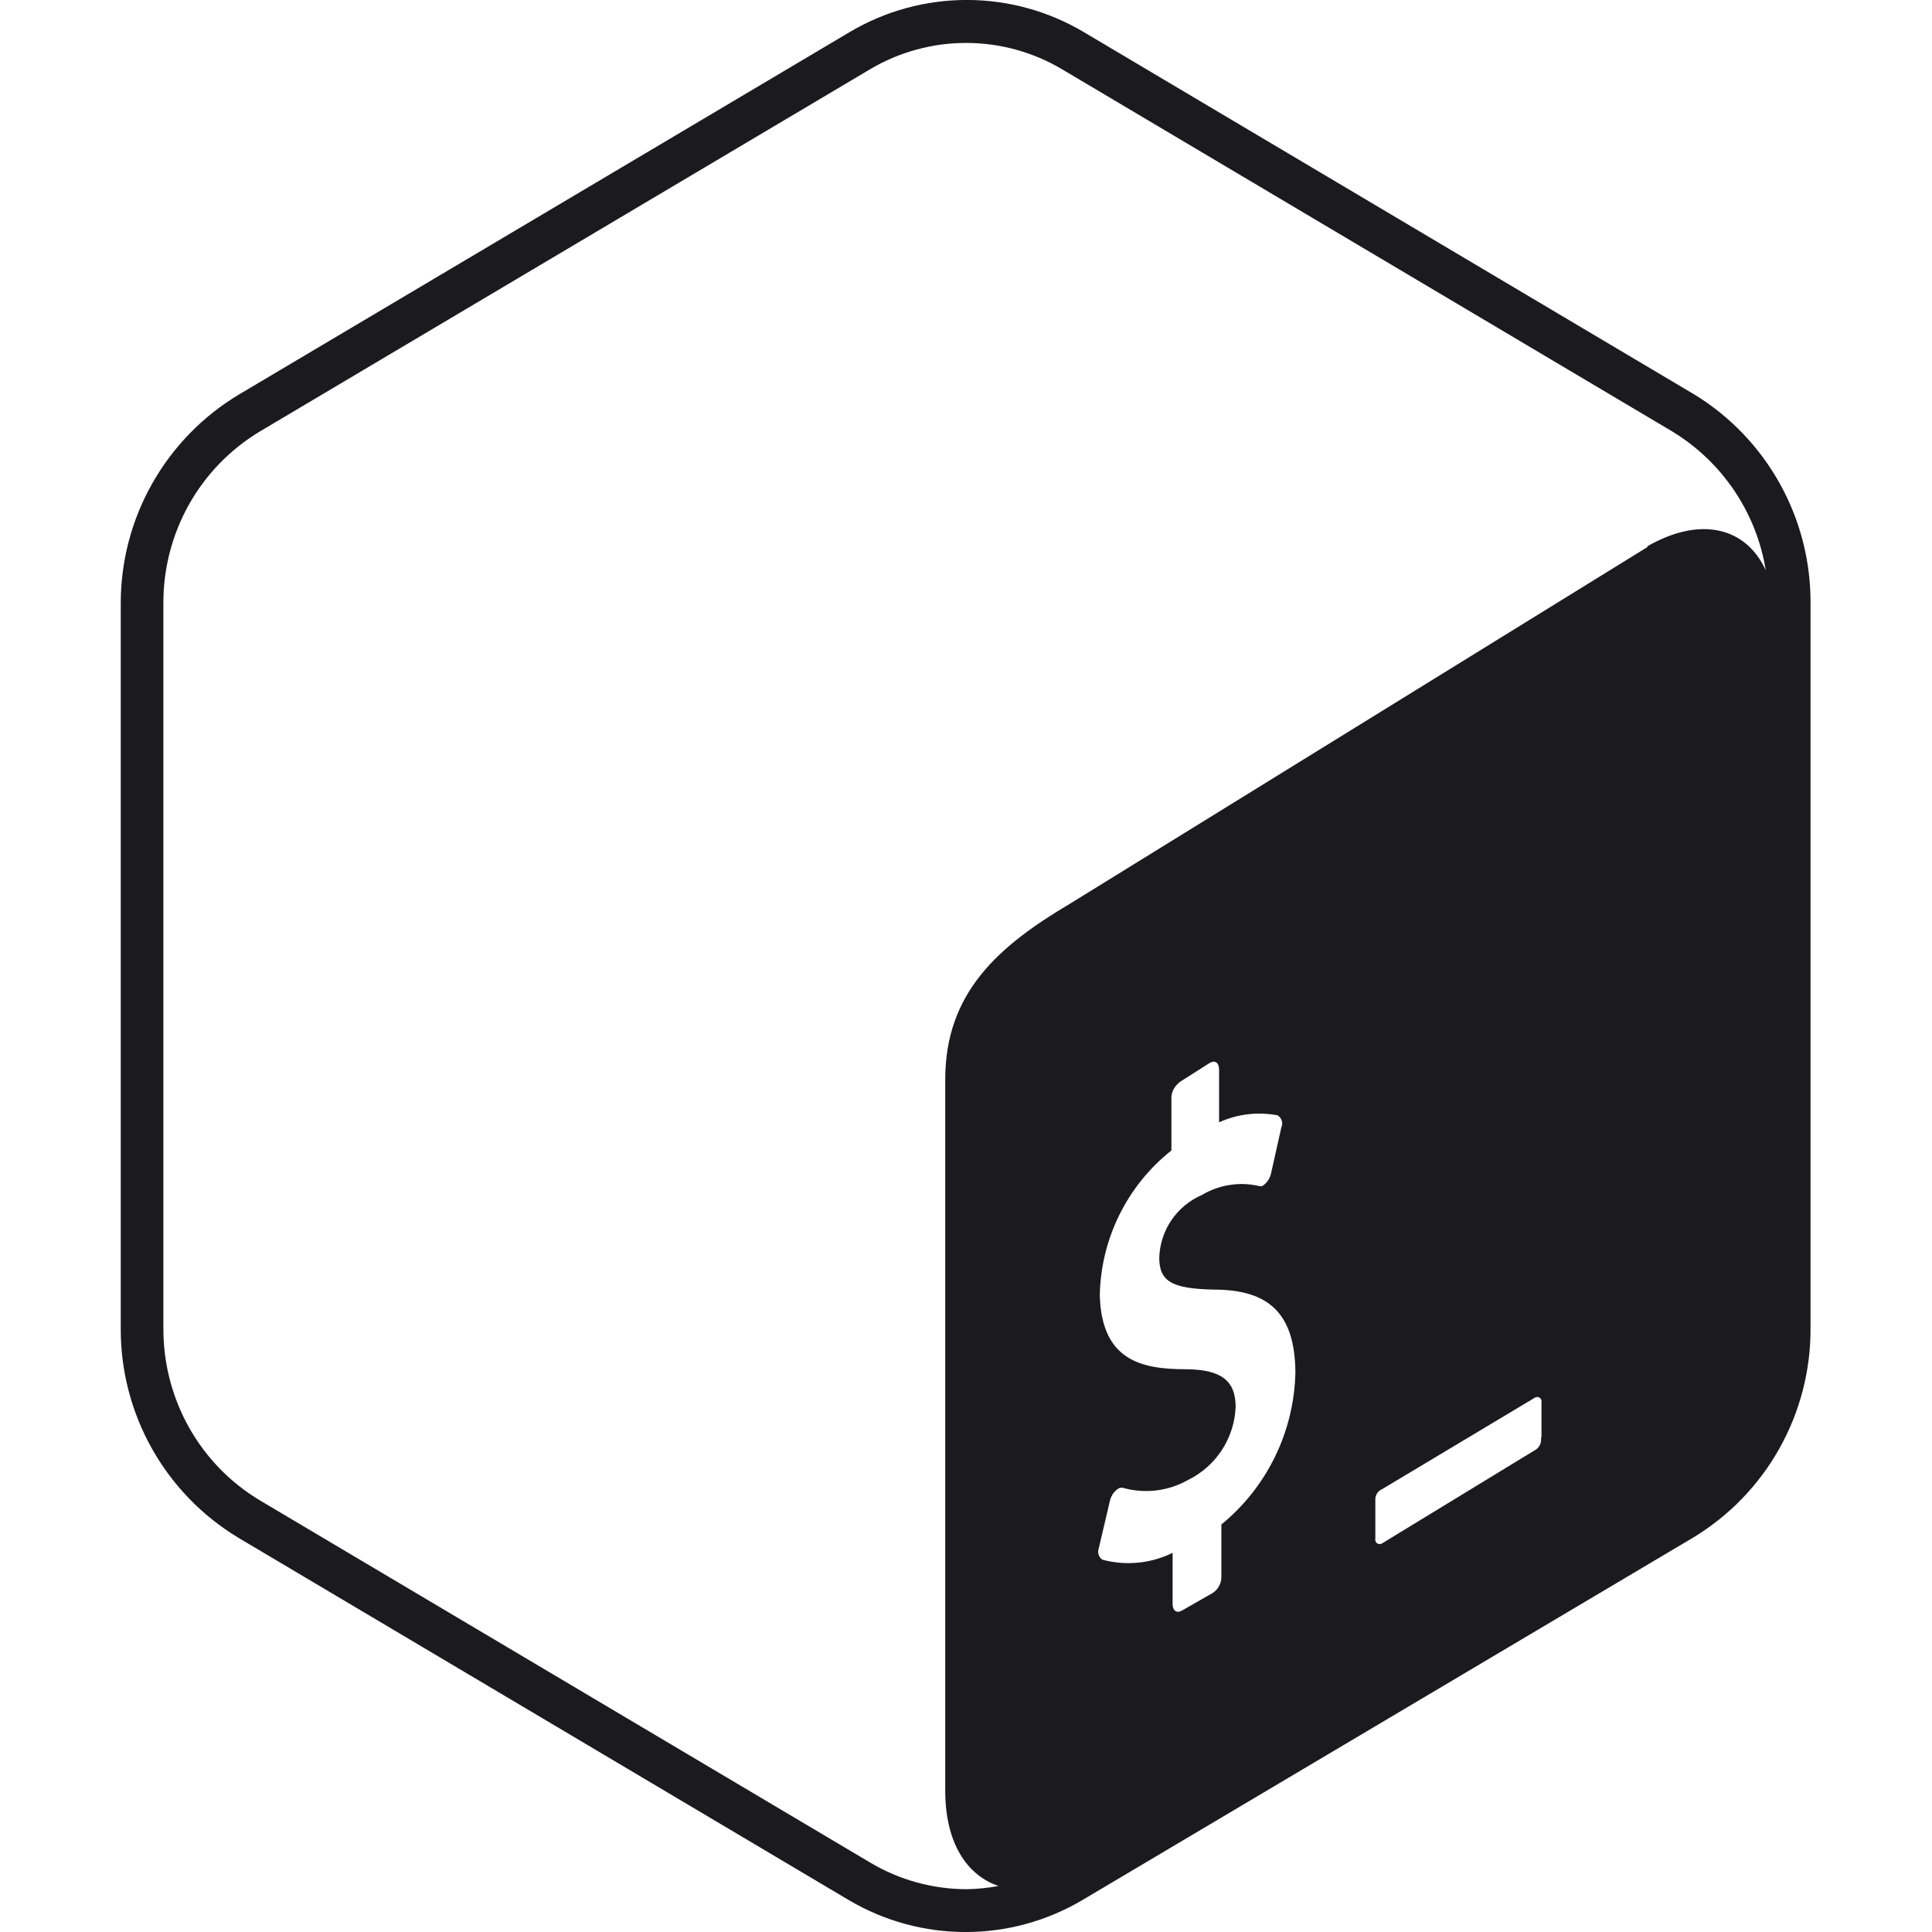
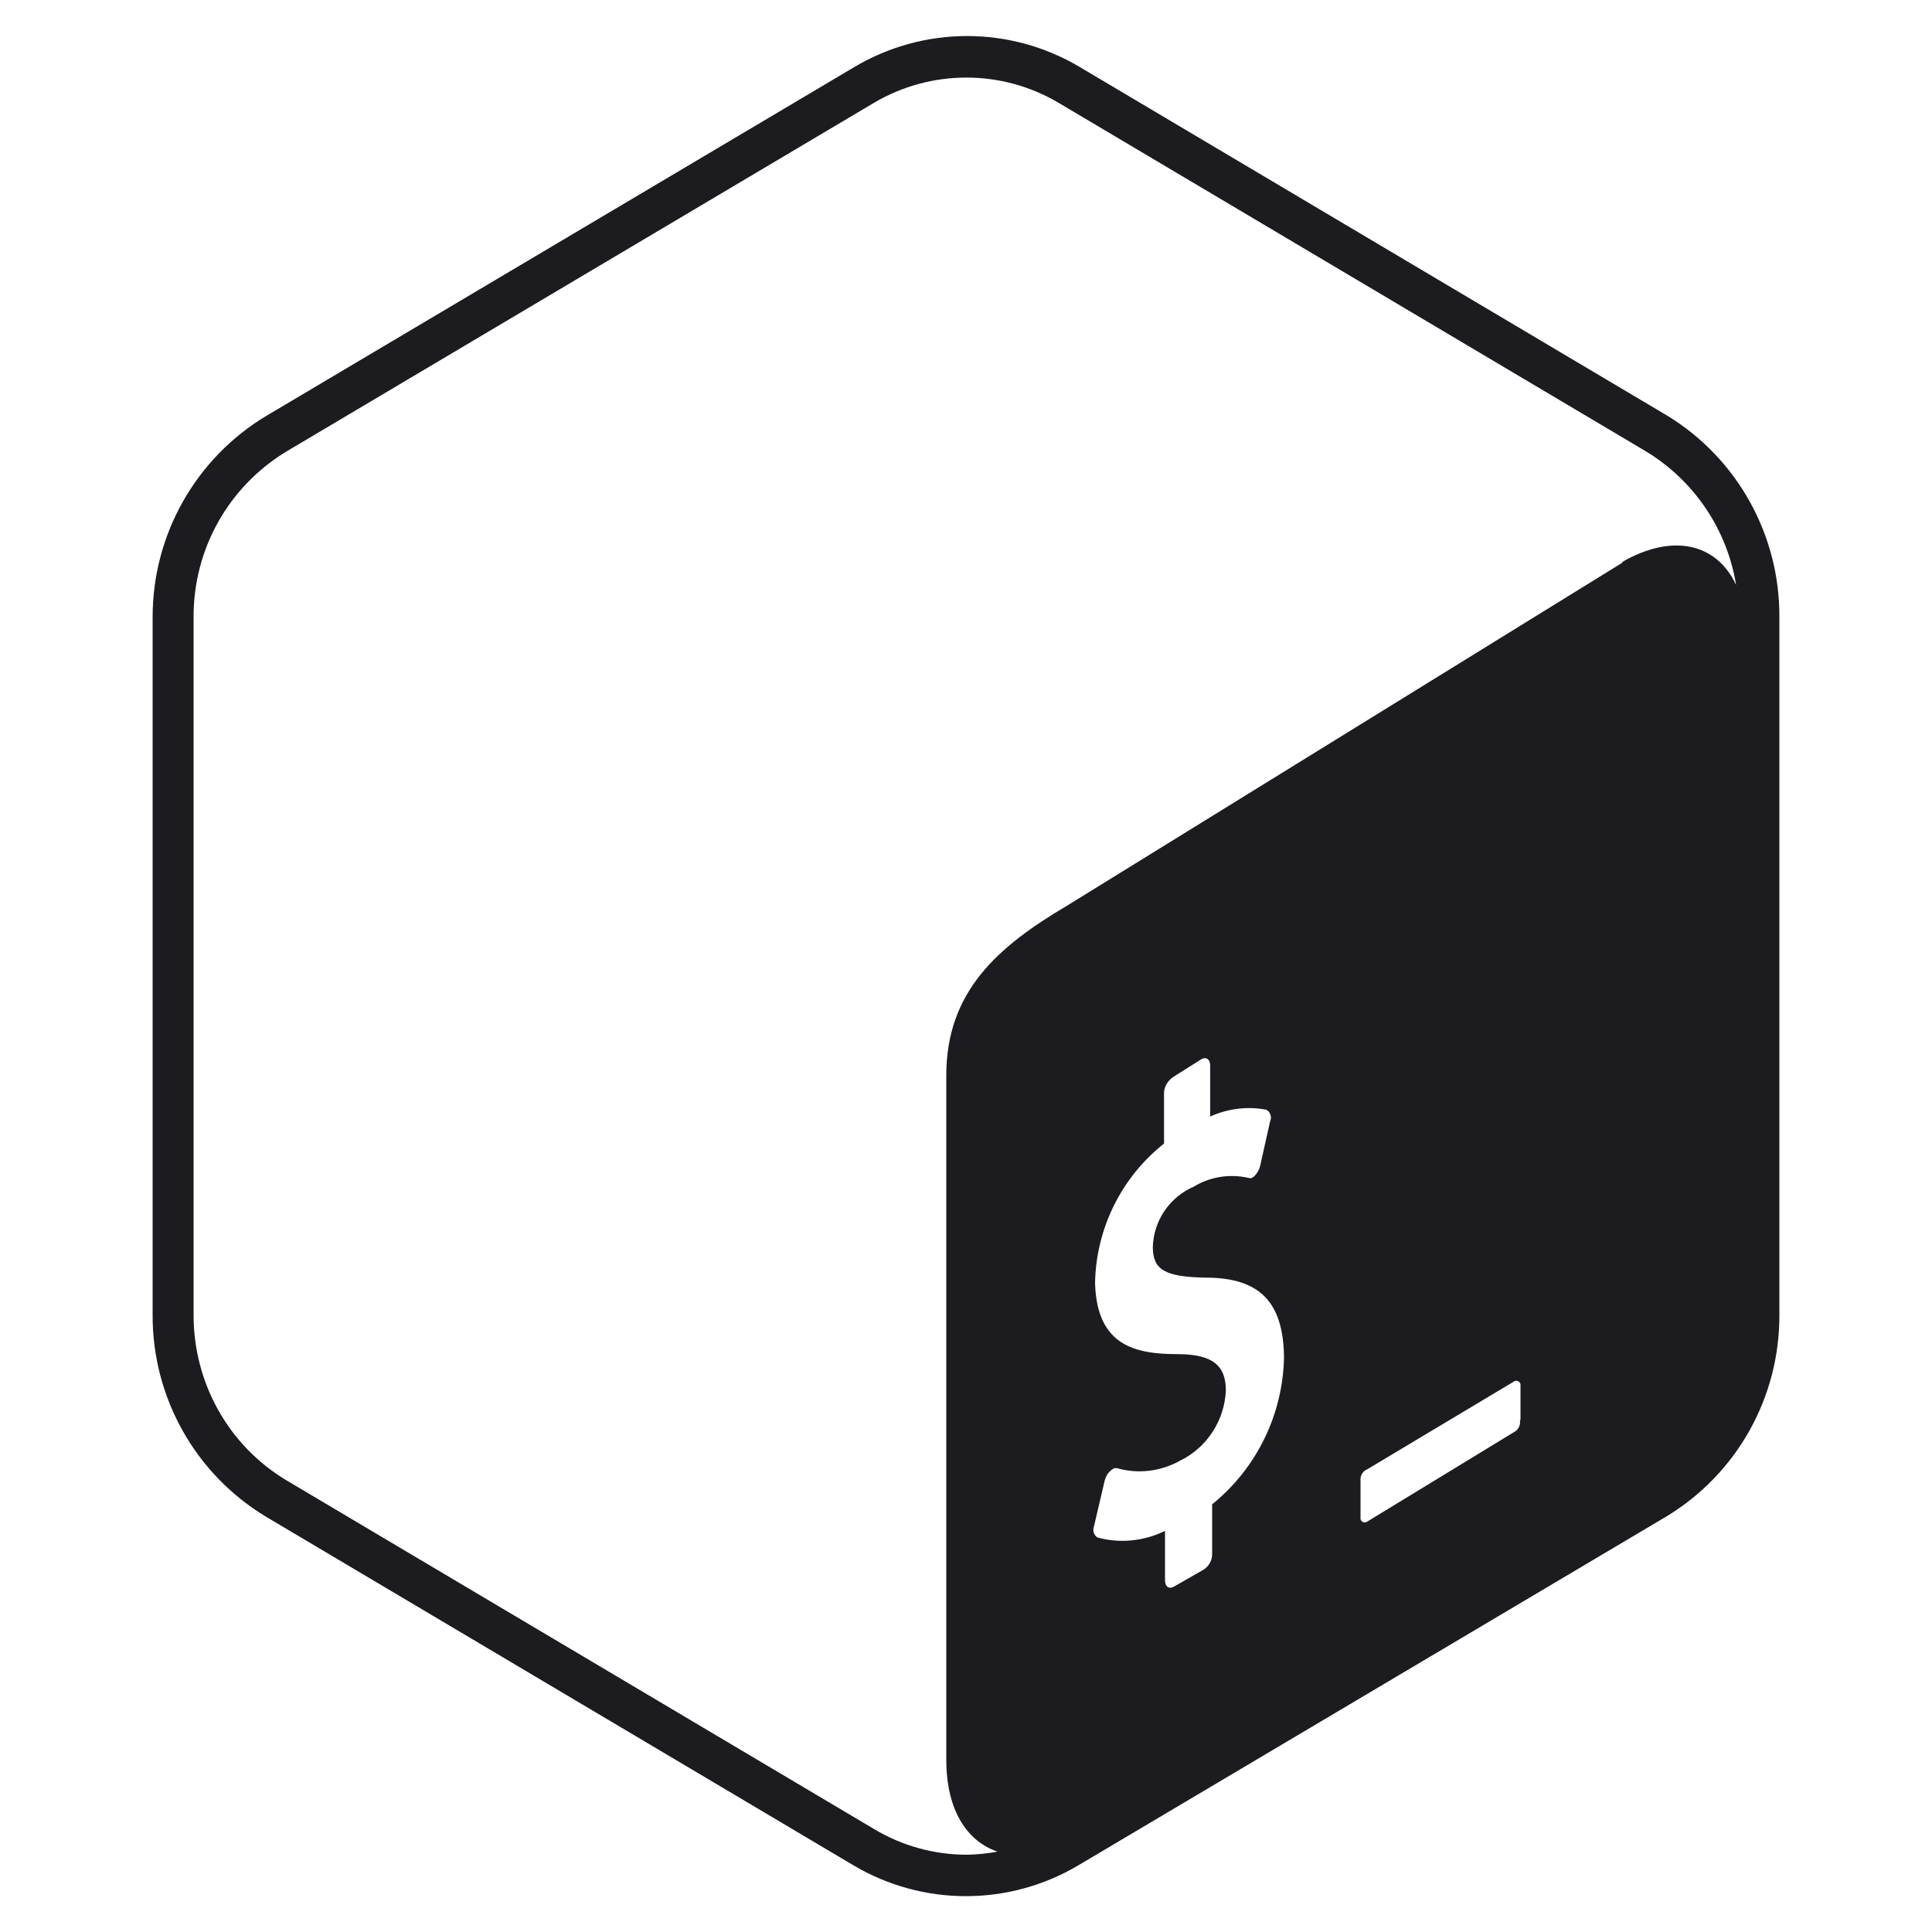
- <svg xmlns="http://www.w3.org/2000/svg" width="64" height="64" viewBox="0 0 32 32">
-   <path d="M28.057 6.53L17.952.532a3.8 3.8 0 0 0-3.88 0L3.965 6.53A4.03 4.03 0 0 0 2 10.002v11.996a4.03 4.03 0 0 0 1.948 3.472l10.105 5.998a3.8 3.8 0 0 0 3.88 0L28.04 25.47a4.03 4.03 0 0 0 1.948-3.472V10.002a4.03 4.03 0 0 0-1.93-3.472zM20.23 25.262v.86c-.001.108-.057.207-.148.265l-.512.293c-.08.042-.148 0-.148-.113v-.847a1.66 1.66 0 0 1-1.164.113c-.062-.042-.086-.122-.056-.2l.183-.78c.016-.066.05-.125.102-.17a.18.18 0 0 1 .05-.035.11.11 0 0 1 .08 0 1.41 1.41 0 0 0 1.059-.134 1.41 1.41 0 0 0 .79-1.21c0-.438-.24-.62-.82-.625-.734 0-1.4-.14-1.43-1.224.017-.937.452-1.817 1.186-2.4v-.872c-.001-.1.056-.2.148-.268l.494-.314c.08-.042.148 0 .148.116v.872a1.61 1.61 0 0 1 .967-.116c.07.04.098.128.064.2l-.173.773c-.015.06-.045.113-.088.155-.014.015-.03.028-.05.04s-.05.008-.074 0a1.28 1.28 0 0 0-.931.152 1.17 1.17 0 0 0-.706 1.037c0 .395.208.515.907.53.935 0 1.337.423 1.348 1.362-.018.983-.467 1.908-1.228 2.53zm5.293-1.45c.012.074-.018.15-.078.194L22.9 25.558c-.024.02-.06.023-.087.007s-.04-.05-.033-.08v-.66c.003-.072.05-.136.116-.162l2.516-1.507c.024-.02.06-.023.087-.007s.04.05.033.08v.582zM27.288 9.06l-9.562 5.906c-1.193.706-2.07 1.478-2.07 2.914v11.778c0 .86.353 1.4.882 1.58a3.14 3.14 0 0 1-.53.053 3.13 3.13 0 0 1-1.595-.441L4.308 24.853C3.3 24.25 2.702 23.165 2.706 22V10.002C2.7 8.834 3.3 7.75 4.308 7.144l10.105-5.998c.98-.58 2.196-.58 3.176 0l10.105 5.998c.833.504 1.4 1.35 1.552 2.3-.328-.713-1.083-.9-1.962-.395h.003z" fill="#1b1b1f" fill-rule="evenodd" />
+ <svg xmlns="http://www.w3.org/2000/svg" version="1.1" id="Layer_1" x="0px" y="0px" viewBox="0 0 1000 1000" style="enable-background:new 0 0 1000 1000;" xml:space="preserve">
+   <style type="text/css">
+ 	.st0{fill-rule:evenodd;clip-rule:evenodd;fill:#1C1B1F;}
+ </style>
+   <path class="st0" d="M862.9,215.1l-304-180.4c-36-21.4-80.7-21.4-116.7,0L138.1,215.1C101.4,237,78.9,276.7,79,319.6v360.9  c-0.2,42.7,22,82.4,58.6,104.5l304,180.4c36,21.4,80.7,21.4,116.7,0l304.1-180.4c36.6-22.1,58.8-61.7,58.6-104.5V319.6  C921.3,277,899.3,237.3,862.9,215.1L862.9,215.1z M627.4,778.6v25.9c0,3.2-1.7,6.2-4.5,8l-15.4,8.8c-2.4,1.3-4.5,0-4.5-3.4v-25.5  c-10.9,5.3-23.3,6.6-35,3.4c-1.9-1.3-2.6-3.7-1.7-6l5.5-23.5c0.5-2,1.5-3.8,3.1-5.1c0.4-0.4,0.9-0.8,1.5-1.1c0.8-0.3,1.6-0.3,2.4,0  c10.7,2.9,22.2,1.4,31.9-4c14-6.8,23.1-20.8,23.8-36.4c0-13.2-7.2-18.7-24.7-18.8c-22.1,0-42.1-4.2-43-36.8  c0.5-28.2,13.6-54.7,35.7-72.2v-26.2c0-3,1.7-6,4.5-8.1l14.9-9.4c2.4-1.3,4.5,0,4.5,3.5v26.2c9.1-4.1,19.3-5.4,29.1-3.5  c2.1,1.2,2.9,3.9,1.9,6l-5.2,23.3c-0.5,1.8-1.4,3.4-2.6,4.7c-0.4,0.5-0.9,0.8-1.5,1.2c-0.6,0.4-1.5,0.2-2.2,0  c-9.6-2.1-19.6-0.5-28,4.6c-12.5,5.4-20.8,17.6-21.2,31.2c0,11.9,6.3,15.5,27.3,15.9c28.1,0,40.2,12.7,40.6,41  c-0.5,29.6-14,57.4-36.9,76.1L627.4,778.6z M786.7,735c0.4,2.2-0.5,4.5-2.3,5.8l-76.6,46.7c-0.7,0.6-1.8,0.7-2.6,0.2  c-0.8-0.5-1.2-1.5-1-2.4v-19.9c0.1-2.2,1.5-4.1,3.5-4.9l75.7-45.3c0.7-0.6,1.8-0.7,2.6-0.2c0.8,0.5,1.2,1.5,1,2.4V735L786.7,735z   M839.8,291.2L552.1,468.9c-35.9,21.2-62.3,44.5-62.3,87.7v354.3c0,25.9,10.6,42.1,26.5,47.5c-5.3,1-10.6,1.5-15.9,1.6  c-16.9,0-33.5-4.6-48-13.3l-304-180.4c-30.3-18.1-48.3-50.8-48.2-85.8V319.6c-0.2-35.1,17.9-67.7,48.2-86l304-180.4  c29.5-17.4,66.1-17.4,95.5,0l304,180.4c25.1,15.2,42.1,40.6,46.7,69.2c-9.9-21.4-32.6-27.1-59-11.9h0.1L839.8,291.2z" />
</svg>
